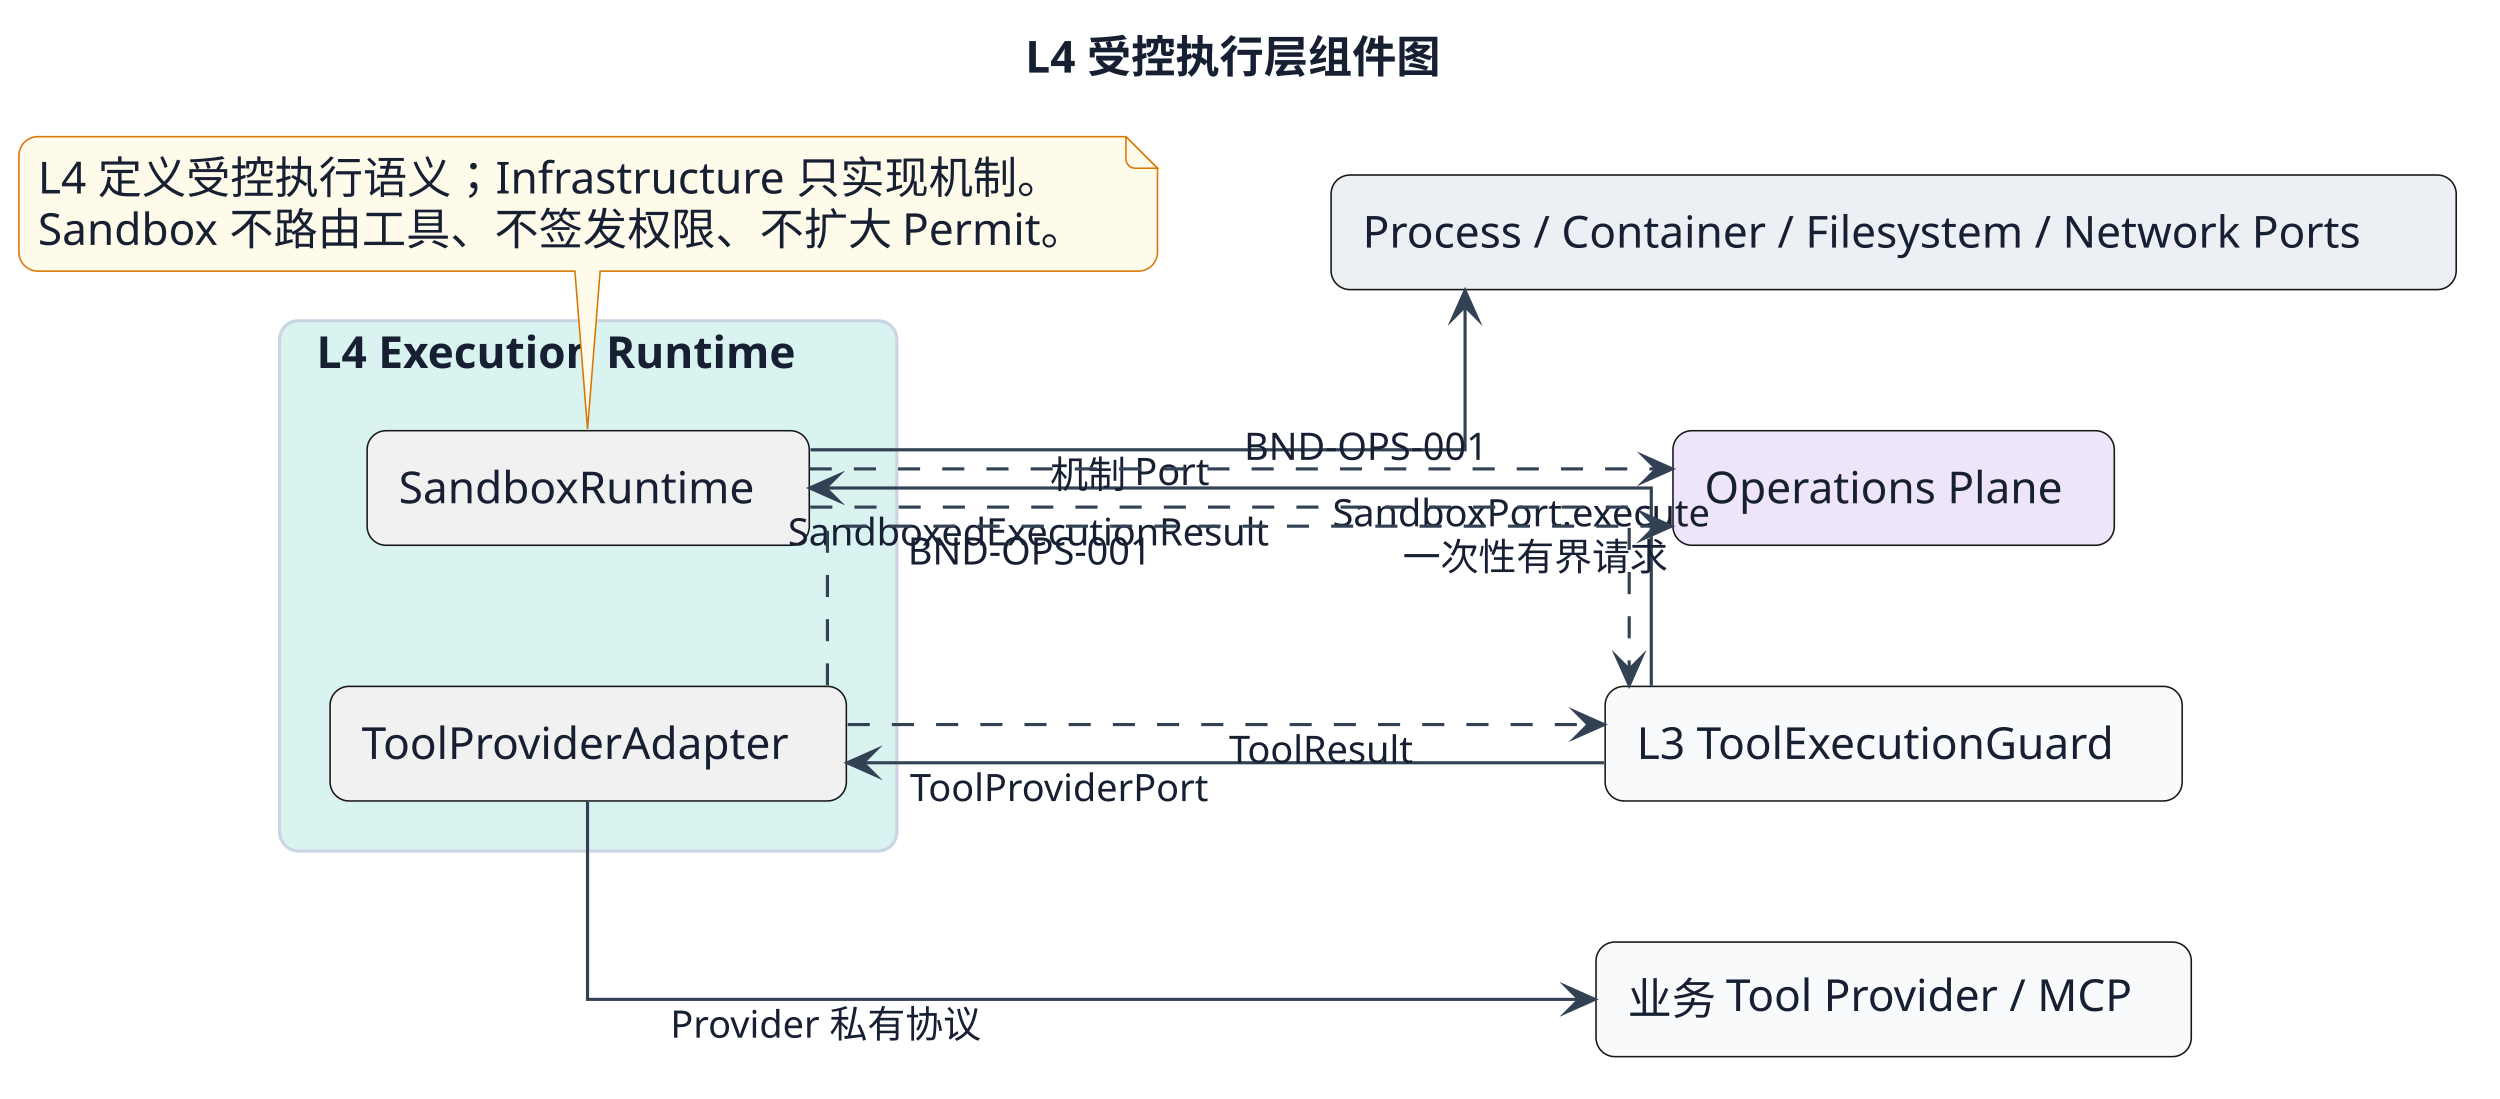
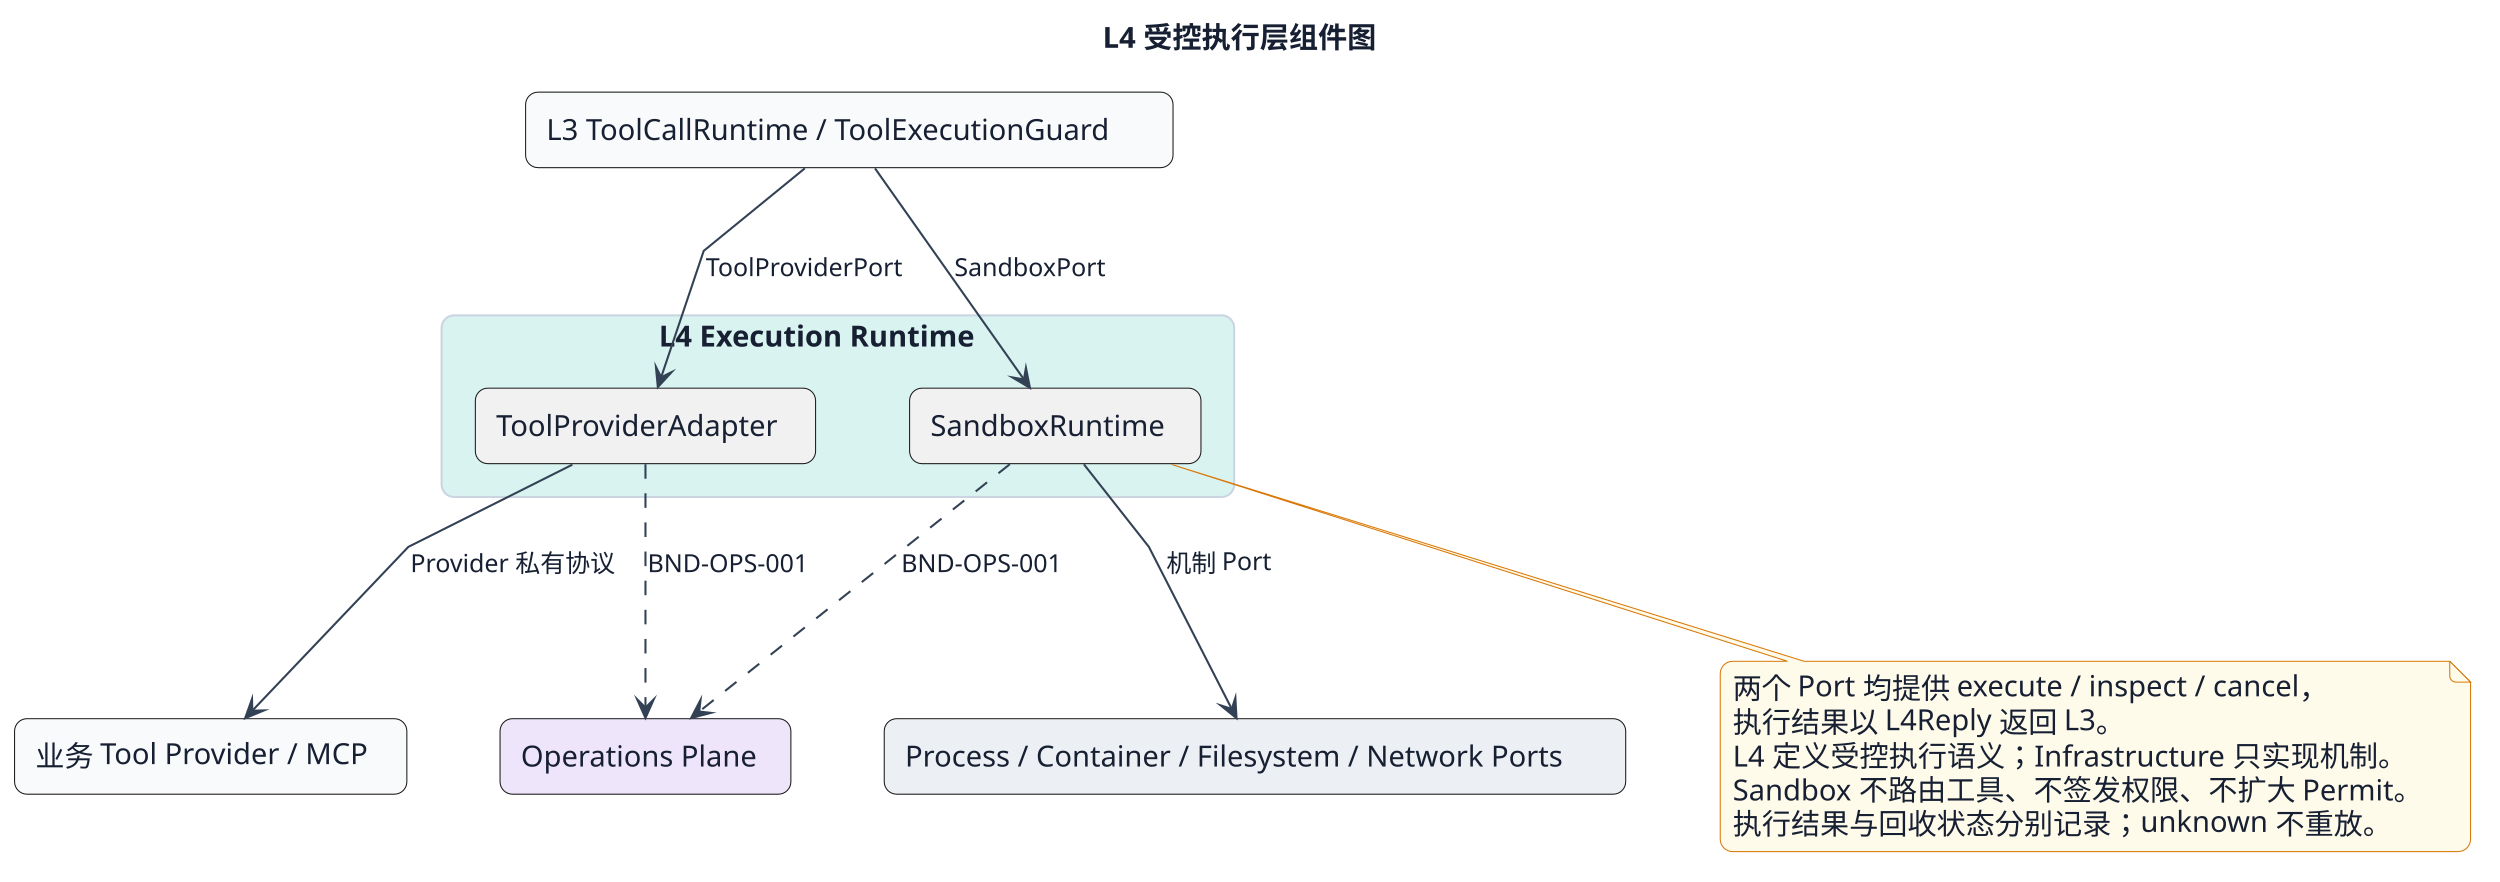
- <svg xmlns="http://www.w3.org/2000/svg" version="1.1" data-diagram-type="DESCRIPTION" style="width:1320px;height:580px;background:#FFFFFF;" width="1320px" height="580px" viewBox="0 0 1320 580" zoomAndPan="magnify" preserveAspectRatio="none" contentStyleType="text/css">
+ <svg xmlns="http://www.w3.org/2000/svg" version="1.1" data-diagram-type="DESCRIPTION" style="width:2003px;height:706px;background:#FFFFFF;" width="2003.333px" height="706.667px" viewBox="0 0 2003 706" zoomAndPan="magnify" preserveAspectRatio="none" contentStyleType="text/css">
  <defs />
  <g font-family="sans-serif" lengthAdjust="spacing">
    <g class="title" data-source-line="2">
-       <text x="541.327" y="38.325" fill="#172033" font-size="23.333" textLength="225.893" font-weight="700" font-family="'Hiragino Sans GB'">L4 受控执行层组件图</text>
+       <text x="883.421" y="38.325" fill="#172033" font-size="23.333" textLength="225.893" font-weight="700" font-family="'Hiragino Sans GB'">L4 受控执行层组件图</text>
    </g>
-     <g class="cluster" data-qualified-name="L4 Execution Runtime" id="ent0002" data-source-line="6">
-       <rect x="147.617" y="169.328" width="325.917" height="280" fill="#D9F3F0" style="stroke:#CBD5E1;stroke-width:1.667;" rx="10" ry="10" />
-       <text x="167.134" y="194.32" fill="#172033" font-size="23.333" textLength="286.882" font-weight="700" font-family="'Hiragino Sans GB'">L4 Execution Runtime</text>
+     <g class="cluster" data-qualified-name="L4 Execution Runtime" id="ent0002" data-source-line="8">
+       <rect x="353.817" y="252.661" width="635" height="145.5" fill="#D9F3F0" style="stroke:#CBD5E1;stroke-width:1.667;" rx="10" ry="10" />
+       <text x="527.876" y="277.653" fill="#172033" font-size="23.333" textLength="286.882" font-weight="700" font-family="'Hiragino Sans GB'">L4 Execution Runtime</text>
    </g>
-     <g class="entity" data-qualified-name="L4 Execution Runtime.PROVIDER" id="ent0003" data-source-line="7">
-       <rect x="174.283" y="362.411" width="272.591" height="60.495" fill="#F1F1F1" style="stroke:#181818;stroke-width:0.833;" rx="10" ry="10" />
-       <text x="190.95" y="400.737" fill="#172033" font-size="23.333" textLength="239.258" font-family="'Hiragino Sans GB'">ToolProviderAdapter</text>
+     <g class="entity" data-qualified-name="L4 Execution Runtime.PROVIDER" id="ent0003" data-source-line="9">
+       <rect x="380.85" y="310.995" width="272.591" height="60.495" fill="#F1F1F1" style="stroke:#181818;stroke-width:0.833;" rx="10" ry="10" />
+       <text x="397.517" y="349.32" fill="#172033" font-size="23.333" textLength="239.258" font-family="'Hiragino Sans GB'">ToolProviderAdapter</text>
    </g>
-     <g class="entity" data-qualified-name="L4 Execution Runtime.SANDBOX" id="ent0004" data-source-line="8">
-       <rect x="193.85" y="227.411" width="233.444" height="60.495" fill="#F1F1F1" style="stroke:#181818;stroke-width:0.833;" rx="10" ry="10" />
-       <text x="210.517" y="265.737" fill="#172033" font-size="23.333" textLength="200.111" font-family="'Hiragino Sans GB'">SandboxRuntime</text>
+     <g class="entity" data-qualified-name="L4 Execution Runtime.SANDBOX" id="ent0004" data-source-line="10">
+       <rect x="728.767" y="310.995" width="233.444" height="60.495" fill="#F1F1F1" style="stroke:#181818;stroke-width:0.833;" rx="10" ry="10" />
+       <text x="745.433" y="349.32" fill="#172033" font-size="23.333" textLength="200.111" font-family="'Hiragino Sans GB'">SandboxRuntime</text>
    </g>
-     <g class="entity" data-qualified-name="L3" id="ent0001" data-source-line="5">
-       <rect x="847.517" y="362.411" width="304.674" height="60.495" fill="#F8FAFC" style="stroke:#181818;stroke-width:0.833;" rx="10" ry="10" />
-       <text x="864.183" y="400.737" fill="#172033" font-size="23.333" textLength="271.341" font-family="'Hiragino Sans GB'">L3 ToolExecutionGuard</text>
+     <g class="entity" data-qualified-name="L3" id="ent0001" data-source-line="7">
+       <rect x="421.117" y="73.828" width="518.719" height="60.495" fill="#F8FAFC" style="stroke:#181818;stroke-width:0.833;" rx="10" ry="10" />
+       <text x="437.783" y="112.153" fill="#172033" font-size="23.333" textLength="485.386" font-family="'Hiragino Sans GB'">L3 ToolCallRuntime / ToolExecutionGuard</text>
    </g>
-     <g class="entity" data-qualified-name="TOOL_PROVIDER" id="ent0005" data-source-line="10">
-       <rect x="842.7" y="497.411" width="314.302" height="60.495" fill="#F8FAFC" style="stroke:#181818;stroke-width:0.833;" rx="10" ry="10" />
-       <text x="859.367" y="535.737" fill="#172033" font-size="23.333" textLength="280.968" font-family="'Hiragino Sans GB'">业务 Tool Provider / MCP</text>
+     <g class="entity" data-qualified-name="TOOL_PROVIDER" id="ent0005" data-source-line="12">
+       <rect x="11.667" y="575.811" width="314.302" height="60.495" fill="#F8FAFC" style="stroke:#181818;stroke-width:0.833;" rx="10" ry="10" />
+       <text x="28.333" y="614.137" fill="#172033" font-size="23.333" textLength="280.968" font-family="'Hiragino Sans GB'">业务 Tool Provider / MCP</text>
    </g>
-     <g class="entity" data-qualified-name="PROCESS" id="ent0006" data-source-line="11">
-       <rect x="702.817" y="92.411" width="594.063" height="60.495" fill="#ECEFF3" style="stroke:#181818;stroke-width:0.833;" rx="10" ry="10" />
-       <text x="719.483" y="130.737" fill="#172033" font-size="23.333" textLength="560.729" font-family="'Hiragino Sans GB'">Process / Container / Filesystem / Network Ports</text>
+     <g class="entity" data-qualified-name="PROCESS" id="ent0006" data-source-line="13">
+       <rect x="708.45" y="575.811" width="594.063" height="60.495" fill="#ECEFF3" style="stroke:#181818;stroke-width:0.833;" rx="10" ry="10" />
+       <text x="725.117" y="614.137" fill="#172033" font-size="23.333" textLength="560.729" font-family="'Hiragino Sans GB'">Process / Container / Filesystem / Network Ports</text>
    </g>
-     <g class="entity" data-qualified-name="OPS" id="ent0007" data-source-line="12">
-       <rect x="883.333" y="227.411" width="233.022" height="60.495" fill="#EEE5FA" style="stroke:#181818;stroke-width:0.833;" rx="10" ry="10" />
-       <text x="900" y="265.737" fill="#172033" font-size="23.333" textLength="199.689" font-family="'Hiragino Sans GB'">Operations Plane</text>
+     <g class="entity" data-qualified-name="OPS" id="ent0007" data-source-line="14">
+       <rect x="400.633" y="575.811" width="233.022" height="60.495" fill="#EEE5FA" style="stroke:#181818;stroke-width:0.833;" rx="10" ry="10" />
+       <text x="417.3" y="614.137" fill="#172033" font-size="23.333" textLength="199.689" font-family="'Hiragino Sans GB'">Operations Plane</text>
    </g>
-     <g class="entity" data-qualified-name="GMN16" id="ent0017" data-source-line="24">
-       <path d="M10,82.161 L10,133.151 A10,10 0 0 0 20,143.151 L303.55,143.151 L310.217,226.578 L316.883,143.151 L601.151,143.151 A10,10 0 0 0 611.151,133.151 L611.151,88.828 L594.484,72.161 L20,72.161 A10,10 0 0 0 10,82.161" style="stroke:#D97706;stroke-width:0.833;" fill="#FFFBEB" />
-       <path d="M594.484,72.161 L594.484,83.828 A5,5 0 0 0 599.484,88.828 L611.151,88.828 L594.484,72.161" style="stroke:#D97706;stroke-width:0.833;" fill="#FFFBEB" />
-       <text x="20" y="102.153" fill="#172033" font-size="23.333" textLength="552.855" font-family="'Hiragino Sans GB'">L4 定义受控执行语义；Infrastructure 只实现机制。</text>
-       <text x="20" y="129.315" fill="#172033" font-size="23.333" textLength="566.151" font-family="'Hiragino Sans GB'">Sandbox 不路由工具、不签发权限、不扩大 Permit。</text>
+     <g class="entity" data-qualified-name="GMN14" id="ent0015" data-source-line="24">
+       <path d="M1378.25,539.828 L1378.25,672.302 A10,10 0 0 0 1388.25,682.302 L1969.401,682.302 A10,10 0 0 0 1979.401,672.302 L1979.401,546.495 L1962.734,529.828 L1445.417,529.828 L938.65,372.145 L1432.083,529.828 L1388.25,529.828 A10,10 0 0 0 1378.25,539.828" style="stroke:#D97706;stroke-width:0.833;" fill="#FFFBEB" />
+       <path d="M1962.734,529.828 L1962.734,541.495 A5,5 0 0 0 1967.734,546.495 L1979.401,546.495 L1962.734,529.828" style="stroke:#D97706;stroke-width:0.833;" fill="#FFFBEB" />
+       <text x="1388.25" y="559.82" fill="#172033" font-size="23.333" textLength="508.525" font-family="'Hiragino Sans GB'">两个 Port 均提供 execute / inspect / cancel，</text>
+       <text x="1388.25" y="586.981" fill="#172033" font-size="23.333" textLength="330.278" font-family="'Hiragino Sans GB'">执行结果以 L4Reply 返回 L3。</text>
+       <text x="1388.25" y="614.143" fill="#172033" font-size="23.333" textLength="552.855" font-family="'Hiragino Sans GB'">L4 定义受控执行语义；Infrastructure 只实现机制。</text>
+       <text x="1388.25" y="641.304" fill="#172033" font-size="23.333" textLength="566.151" font-family="'Hiragino Sans GB'">Sandbox 不路由工具、不签发权限、不扩大 Permit。</text>
+       <text x="1388.25" y="668.466" fill="#172033" font-size="23.333" textLength="533.441" font-family="'Hiragino Sans GB'">执行结果与回收状态分别记录；unknown 不重放。</text>
    </g>
-     <g class="link" data-entity-1="ent0001" data-entity-2="ent0003" id="lnk8" data-source-line="14" data-link-type="dependency">
-       <path d="M846.883,402.745 C727.3,402.745 570.917,402.745 455.683,402.745" style="stroke:#334155;stroke-width:1.667;" fill="none" id="L3-to-PROVIDER" />
-       <polygon points="447.35,402.745,462.35,409.411,455.683,402.745,462.35,396.078,447.35,402.745" fill="#334155" style="stroke:#334155;stroke-width:1.667;stroke-linejoin:miter;stroke-miterlimit:10;" />
-       <text x="480.45" y="422.976" fill="#172033" font-size="20" textLength="165.742" font-family="'Hiragino Sans GB'">ToolProviderPort</text>
+     <g class="link" data-entity-1="ent0001" data-entity-2="ent0003" id="lnk8" data-source-line="16" data-link-type="dependency">
+       <path d="M644.85,134.845 C610.533,162.845 563.817,200.995 563.817,200.995 C563.817,200.995 543.41,261.614 529.71,302.281" style="stroke:#334155;stroke-width:1.667;" fill="none" id="L3-to-PROVIDER" />
+       <polygon points="527.05,310.178,538.157,298.091,529.71,302.281,525.521,293.835,527.05,310.178" fill="#334155" style="stroke:#334155;stroke-width:1.667;stroke-linejoin:miter;stroke-miterlimit:10;" />
+       <text x="565.483" y="221.226" fill="#172033" font-size="20" textLength="165.742" font-family="'Hiragino Sans GB'">ToolProviderPort</text>
    </g>
-     <g class="link" data-entity-1="ent0003" data-entity-2="ent0001" id="lnk12" data-source-line="18" data-link-type="dependency">
-       <path d="M447.583,382.578 C562.8,382.578 719.067,382.578 838.583,382.578" style="stroke:#334155;stroke-width:1.667;stroke-dasharray:11.667,11.667;" fill="none" id="PROVIDER-to-L3" />
-       <polygon points="846.917,382.578,831.917,375.911,838.583,382.578,831.917,389.245,846.917,382.578" fill="#334155" style="stroke:#334155;stroke-width:1.667;stroke-linejoin:miter;stroke-miterlimit:10;" />
-       <text x="648.917" y="402.809" fill="#172033" font-size="20" textLength="104.941" font-family="'Hiragino Sans GB'">ToolResult</text>
+     <g class="link" data-entity-1="ent0001" data-entity-2="ent0004" id="lnk9" data-source-line="17" data-link-type="dependency">
+       <path d="M701.05,134.895 C732.833,179.945 788.745,259.17 820.378,303.987" style="stroke:#334155;stroke-width:1.667;" fill="none" id="L3-to-SANDBOX" />
+       <polygon points="825.183,310.795,821.98,294.696,820.378,303.987,811.087,302.384,825.183,310.795" fill="#334155" style="stroke:#334155;stroke-width:1.667;stroke-linejoin:miter;stroke-miterlimit:10;" />
+       <text x="764.65" y="221.226" fill="#172033" font-size="20" textLength="127.451" font-family="'Hiragino Sans GB'">SandboxPort</text>
    </g>
-     <g class="link" data-entity-1="ent0001" data-entity-2="ent0004" id="lnk9" data-source-line="15" data-link-type="dependency">
-       <path d="M871.883,362.028 C871.883,322.195 871.883,257.661 871.883,257.661 C871.883,257.661 600.4,257.661 435.9,257.661" style="stroke:#334155;stroke-width:1.667;" fill="none" id="L3-to-SANDBOX" />
-       <polygon points="427.567,257.661,442.567,264.328,435.9,257.661,442.567,250.995,427.567,257.661" fill="#334155" style="stroke:#334155;stroke-width:1.667;stroke-linejoin:miter;stroke-miterlimit:10;" />
-       <text x="703.567" y="277.893" fill="#172033" font-size="20" textLength="214.072" font-family="'Hiragino Sans GB'">SandboxPort.execute</text>
-       <text x="740.602" y="301.174" fill="#172033" font-size="20" textLength="140.001" font-family="'Hiragino Sans GB'">一次性有界请求</text>
+     <g class="link" data-entity-1="ent0003" data-entity-2="ent0005" id="lnk10" data-source-line="18" data-link-type="dependency">
+       <path d="M458.6,372.261 C402.767,400.245 327.15,438.161 327.15,438.161 C327.15,438.161 247.515,521.778 202.148,569.395" style="stroke:#334155;stroke-width:1.667;" fill="none" id="PROVIDER-to-TOOL_PROVIDER" />
+       <polygon points="196.4,575.428,211.574,569.167,202.148,569.395,201.92,559.969,196.4,575.428" fill="#334155" style="stroke:#334155;stroke-width:1.667;stroke-linejoin:miter;stroke-miterlimit:10;" />
+       <text x="328.817" y="458.393" fill="#172033" font-size="20" textLength="169.493" font-family="'Hiragino Sans GB'">Provider 私有协议</text>
    </g>
-     <g class="link" data-entity-1="ent0004" data-entity-2="ent0001" id="lnk13" data-source-line="19" data-link-type="dependency">
-       <path d="M427.817,267.745 C589.233,267.745 860.217,267.745 860.217,267.745 C860.217,267.745 860.217,316.461 860.217,353.445" style="stroke:#334155;stroke-width:1.667;stroke-dasharray:11.667,11.667;" fill="none" id="SANDBOX-to-L3" />
-       <polygon points="860.217,361.778,866.883,346.778,860.217,353.445,853.55,346.778,860.217,361.778" fill="#334155" style="stroke:#334155;stroke-width:1.667;stroke-linejoin:miter;stroke-miterlimit:10;" />
-       <text x="416.033" y="287.976" fill="#172033" font-size="20" textLength="273.545" font-family="'Hiragino Sans GB'">SandboxedExecutionResult</text>
+     <g class="link" data-entity-1="ent0004" data-entity-2="ent0006" id="lnk11" data-source-line="19" data-link-type="dependency">
+       <path d="M868.4,371.995 C890.45,400.011 920.483,438.161 920.483,438.161 C920.483,438.161 962.539,520.392 986.889,568.009" style="stroke:#334155;stroke-width:1.667;" fill="none" id="SANDBOX-to-PROCESS" />
+       <polygon points="990.683,575.428,989.789,559.038,986.889,568.009,977.918,565.108,990.683,575.428" fill="#334155" style="stroke:#334155;stroke-width:1.667;stroke-linejoin:miter;stroke-miterlimit:10;" />
+       <text x="934.483" y="458.393" fill="#172033" font-size="20" textLength="86.719" font-family="'Hiragino Sans GB'">机制 Port</text>
    </g>
-     <g class="link" data-entity-1="ent0003" data-entity-2="ent0005" id="lnk10" data-source-line="16" data-link-type="dependency">
-       <path d="M310.217,423.295 C310.217,463.128 310.217,527.661 310.217,527.661 C310.217,527.661 630.167,527.661 833.733,527.661" style="stroke:#334155;stroke-width:1.667;" fill="none" id="PROVIDER-to-TOOL_PROVIDER" />
-       <polygon points="842.067,527.661,827.067,520.995,833.733,527.661,827.067,534.328,842.067,527.661" fill="#334155" style="stroke:#334155;stroke-width:1.667;stroke-linejoin:miter;stroke-miterlimit:10;" />
-       <text x="353.95" y="547.893" fill="#172033" font-size="20" textLength="169.493" font-family="'Hiragino Sans GB'">Provider 私有协议</text>
+     <g class="link" data-entity-1="ent0003" data-entity-2="ent0007" id="lnk12" data-source-line="20" data-link-type="dependency">
+       <path d="M517.15,371.895 C517.15,422.145 517.15,516.595 517.15,566.945" style="stroke:#334155;stroke-width:1.667;stroke-dasharray:11.667,11.667;" fill="none" id="PROVIDER-to-OPS" />
+       <polygon points="517.15,575.278,523.817,560.278,517.15,566.945,510.483,560.278,517.15,575.278" fill="#334155" style="stroke:#334155;stroke-width:1.667;stroke-linejoin:miter;stroke-miterlimit:10;" />
+       <text x="518.817" y="458.393" fill="#172033" font-size="20" textLength="137.188" font-family="'Hiragino Sans GB'">BND-OPS-001</text>
    </g>
-     <g class="link" data-entity-1="ent0004" data-entity-2="ent0006" id="lnk11" data-source-line="17" data-link-type="dependency">
-       <path d="M428,237.495 C565.167,237.495 773.55,237.495 773.55,237.495 C773.55,237.495 773.55,195.795 773.55,161.778" style="stroke:#334155;stroke-width:1.667;" fill="none" id="SANDBOX-to-PROCESS" />
-       <polygon points="773.55,153.445,766.883,168.445,773.55,161.778,780.217,168.445,773.55,153.445" fill="#334155" style="stroke:#334155;stroke-width:1.667;stroke-linejoin:miter;stroke-miterlimit:10;" />
-       <text x="554.467" y="257.726" fill="#172033" font-size="20" textLength="86.719" font-family="'Hiragino Sans GB'">机制 Port</text>
-     </g>
-     <g class="link" data-entity-1="ent0003" data-entity-2="ent0007" id="lnk14" data-source-line="20" data-link-type="dependency">
-       <path d="M436.883,361.895 C436.883,327.878 436.883,277.828 436.883,277.828 C436.883,277.828 709.2,277.828 874.183,277.828" style="stroke:#334155;stroke-width:1.667;stroke-dasharray:11.667,11.667;" fill="none" id="PROVIDER-to-OPS" />
-       <polygon points="882.517,277.828,867.517,271.161,874.183,277.828,867.517,284.495,882.517,277.828" fill="#334155" style="stroke:#334155;stroke-width:1.667;stroke-linejoin:miter;stroke-miterlimit:10;" />
-       <text x="479.333" y="298.059" fill="#172033" font-size="20" textLength="137.188" font-family="'Hiragino Sans GB'">BND-OPS-001</text>
-     </g>
-     <g class="link" data-entity-1="ent0004" data-entity-2="ent0007" id="lnk15" data-source-line="21" data-link-type="dependency">
-       <path d="M427.5,247.578 C554.45,247.578 747.65,247.578 874.6,247.578" style="stroke:#334155;stroke-width:1.667;stroke-dasharray:11.667,11.667;" fill="none" id="SANDBOX-to-OPS" />
-       <polygon points="882.933,247.578,867.933,240.911,874.6,247.578,867.933,254.245,882.933,247.578" fill="#334155" style="stroke:#334155;stroke-width:1.667;stroke-linejoin:miter;stroke-miterlimit:10;" />
-       <text x="656.883" y="242.809" fill="#172033" font-size="20" textLength="137.188" font-family="'Hiragino Sans GB'">BND-OPS-001</text>
+     <g class="link" data-entity-1="ent0004" data-entity-2="ent0007" id="lnk13" data-source-line="21" data-link-type="dependency">
+       <path d="M809.1,371.895 C745.983,422.145 623.452,519.737 560.219,570.087" style="stroke:#334155;stroke-width:1.667;stroke-dasharray:11.667,11.667;" fill="none" id="SANDBOX-to-OPS" />
+       <polygon points="553.7,575.278,569.587,571.15,560.219,570.087,561.282,560.719,553.7,575.278" fill="#334155" style="stroke:#334155;stroke-width:1.667;stroke-linejoin:miter;stroke-miterlimit:10;" />
+       <text x="722.05" y="458.393" fill="#172033" font-size="20" textLength="137.188" font-family="'Hiragino Sans GB'">BND-OPS-001</text>
    </g>
  </g>
</svg>
